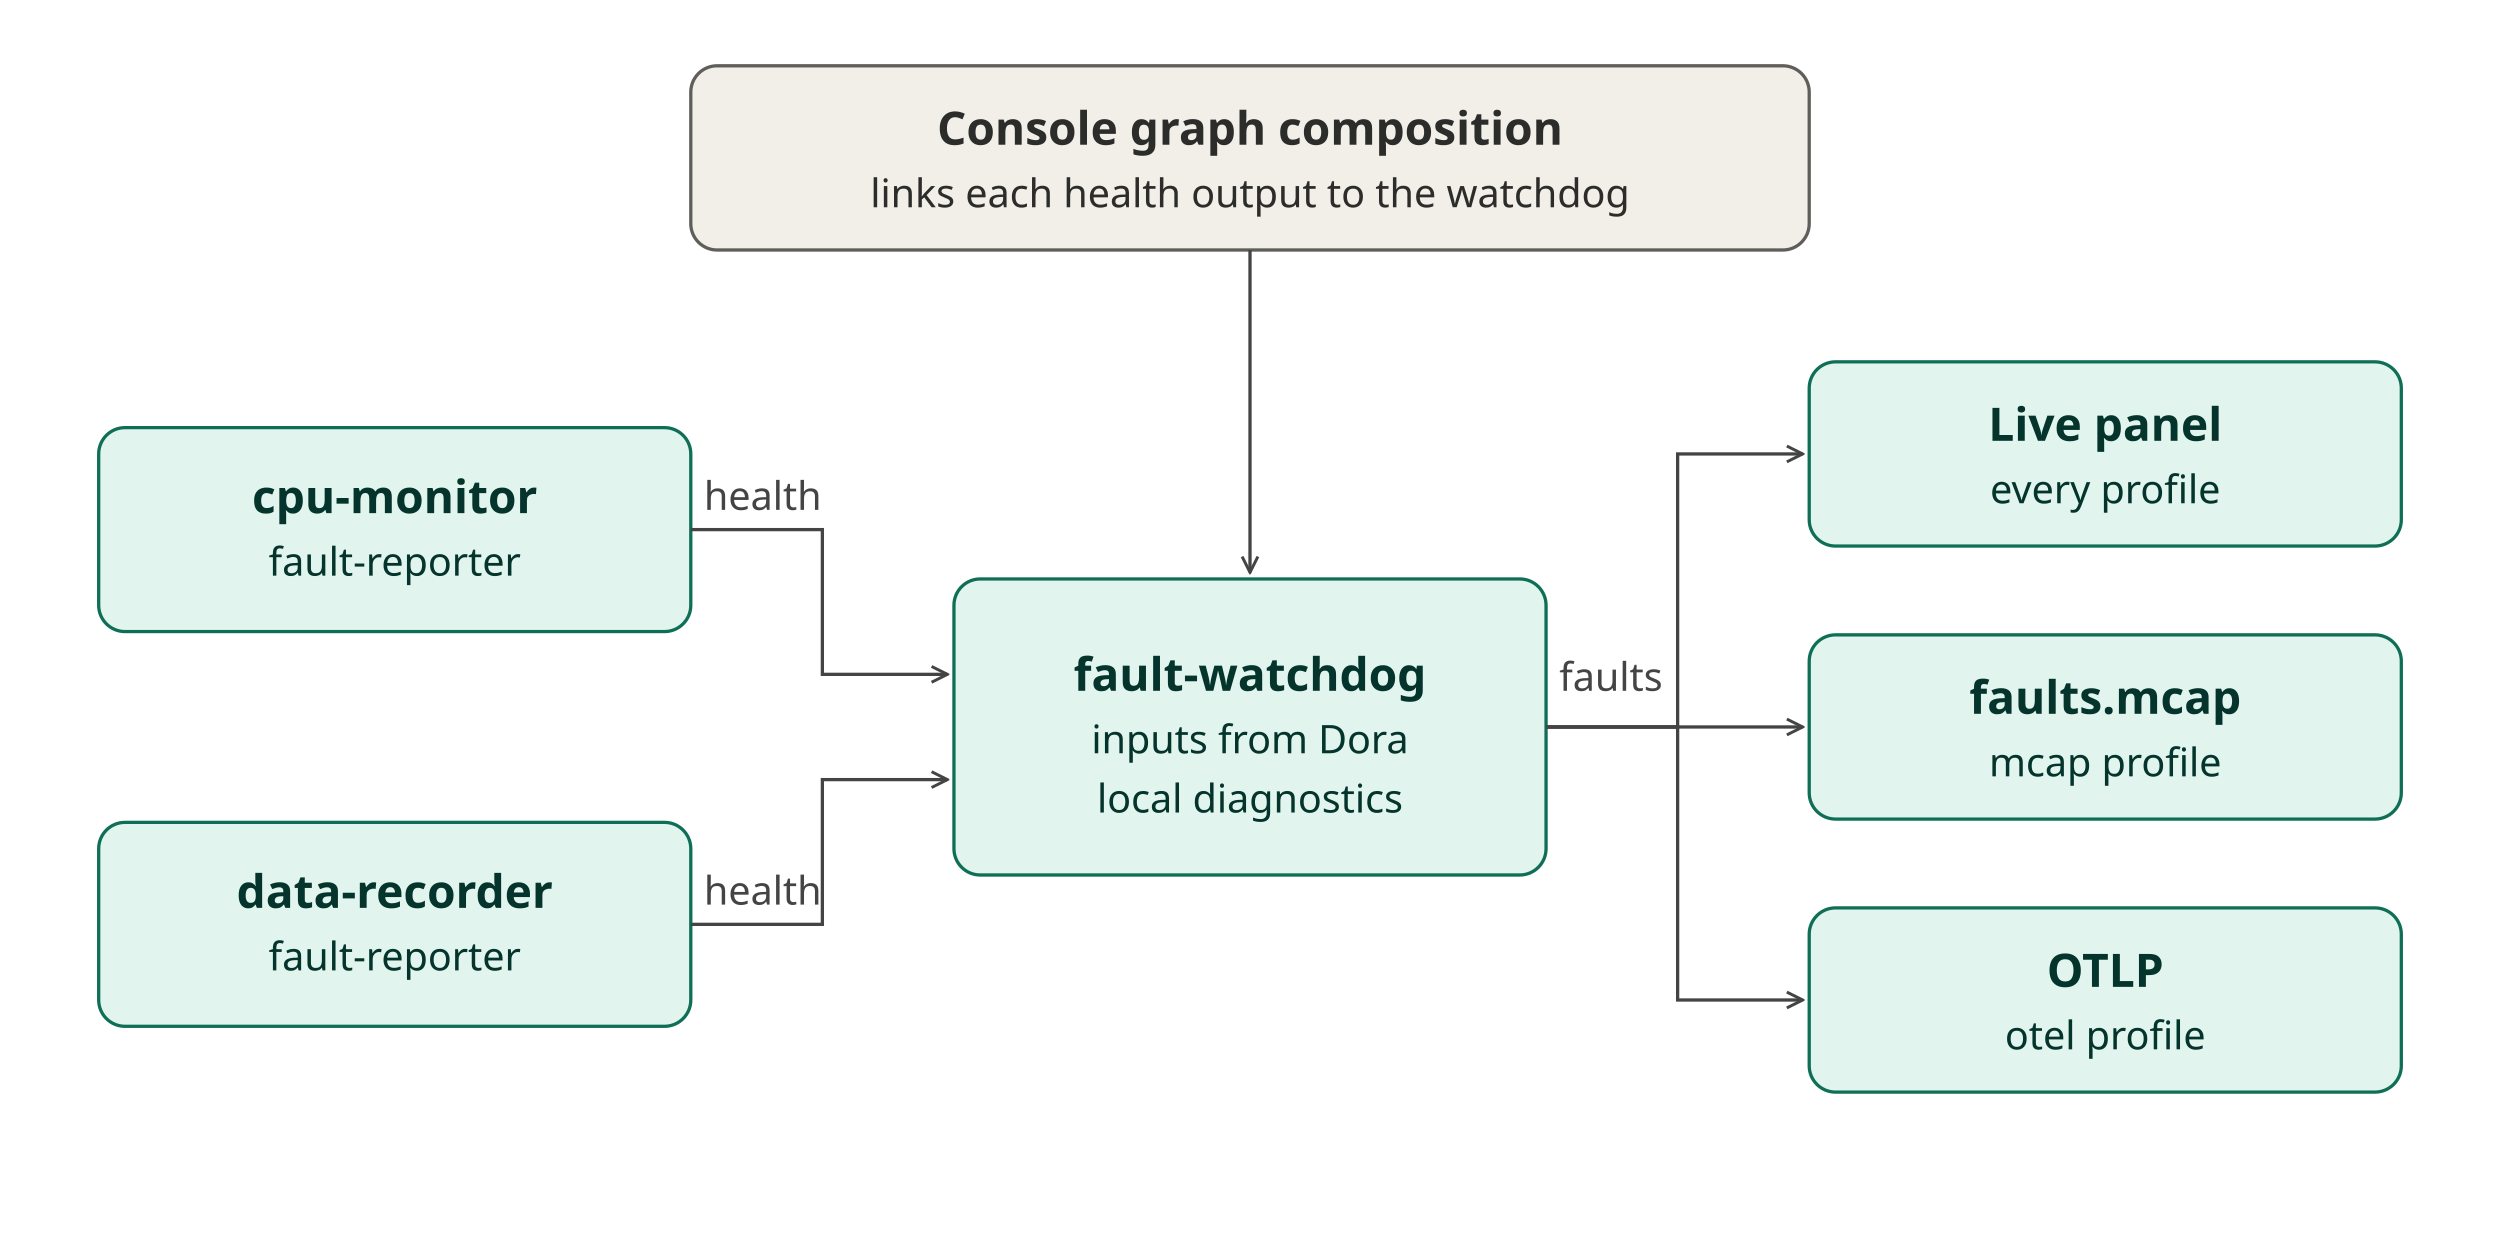
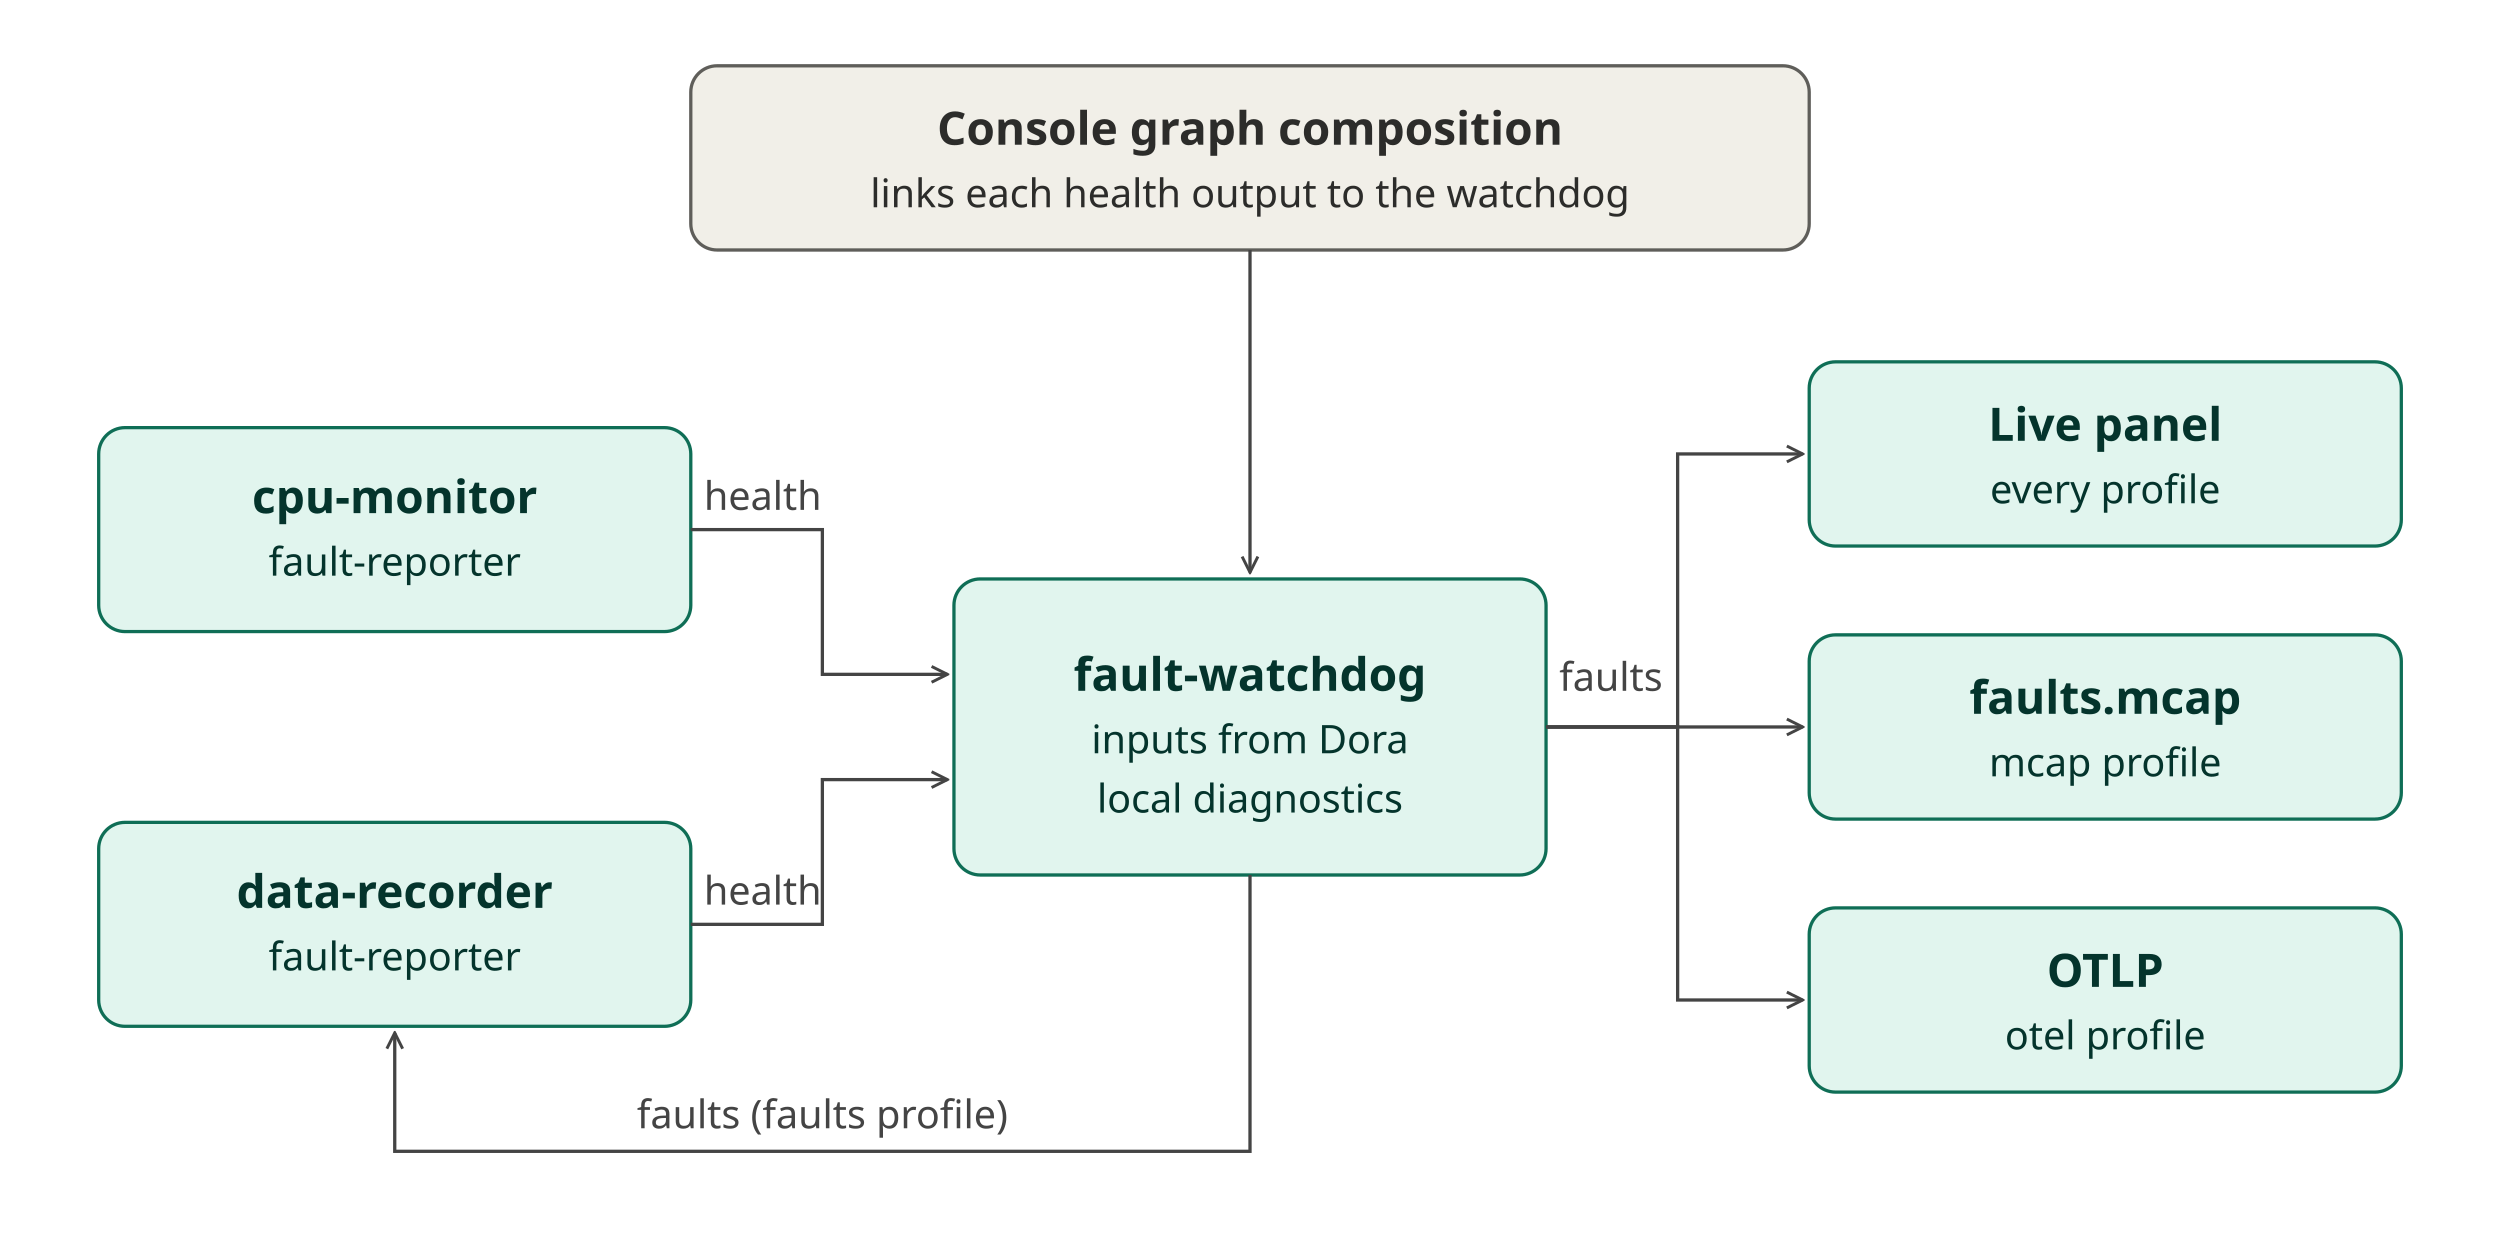
<svg xmlns="http://www.w3.org/2000/svg" viewBox="0 0 760 380" role="img" aria-labelledby="title desc" font-family="system-ui, sans-serif" font-size="14">
  <rect width="760" height="380" fill="#fff" />
  <g fill="#f1efe8" stroke="#5f5e5a">
    <rect x="210" y="20" width="340" height="56" rx="8" />
  </g>
  <g fill="#e1f5ee" stroke="#0f6e56">
    <rect x="30" y="130" width="180" height="62" rx="8" />
    <rect x="30" y="250" width="180" height="62" rx="8" />
    <rect x="290" y="176" width="180" height="90" rx="8" />
    <rect x="550" y="110" width="180" height="56" rx="8" />
    <rect x="550" y="193" width="180" height="56" rx="8" />
    <rect x="550" y="276" width="180" height="56" rx="8" />
  </g>
  <g text-anchor="middle" fill="#2c2c2a">
    <text x="380" y="44" font-weight="600">Console graph composition</text>
    <text x="380" y="63" font-size="12">links each health output to the watchdog</text>
  </g>
  <g text-anchor="middle" fill="#04342c">
    <text x="120" y="156" font-weight="600">cpu-monitor</text>
    <text x="120" y="175" font-size="12">fault-reporter</text>
    <text x="120" y="276" font-weight="600">data-recorder</text>
    <text x="120" y="295" font-size="12">fault-reporter</text>
    <text x="380" y="210" font-weight="600">fault-watchdog</text>
    <text x="380" y="229" font-size="12">inputs from Dora</text>
    <text x="380" y="247" font-size="12">local diagnostics</text>
    <text x="640" y="134" font-weight="600">Live panel</text>
    <text x="640" y="153" font-size="12">every profile</text>
    <text x="640" y="217" font-weight="600">faults.mcap</text>
    <text x="640" y="236" font-size="12">mcap profile</text>
    <text x="640" y="300" font-weight="600">OTLP</text>
    <text x="640" y="319" font-size="12">otel profile</text>
  </g>
  <g fill="#444" font-size="12">
    <text x="214" y="155">health</text>
    <text x="214" y="275">health</text>
    <text x="474" y="210">faults</text>
+     <text x="250" y="343" text-anchor="middle">faults (faults profile)</text>
  </g>
  <defs>
    <marker id="a" viewBox="0 0 10 10" refX="9" refY="5" markerWidth="6" markerHeight="6" orient="auto-start-reverse">
      <path d="M1 1L9 5L1 9" fill="none" stroke="#444" stroke-width="1.5" />
    </marker>
  </defs>
  <g stroke="#444" stroke-width="1" fill="none" marker-end="url(#a)">
    <path d="M380 76V174" />
    <path d="M210 161H250V205H288" />
    <path d="M210 281H250V237H288" />
    <path d="M470 221H510V138H548" />
    <path d="M470 221H548" />
    <path d="M470 221H510V304H548" />
+     <path d="M380 266V350H120V314" />
  </g>
</svg>
